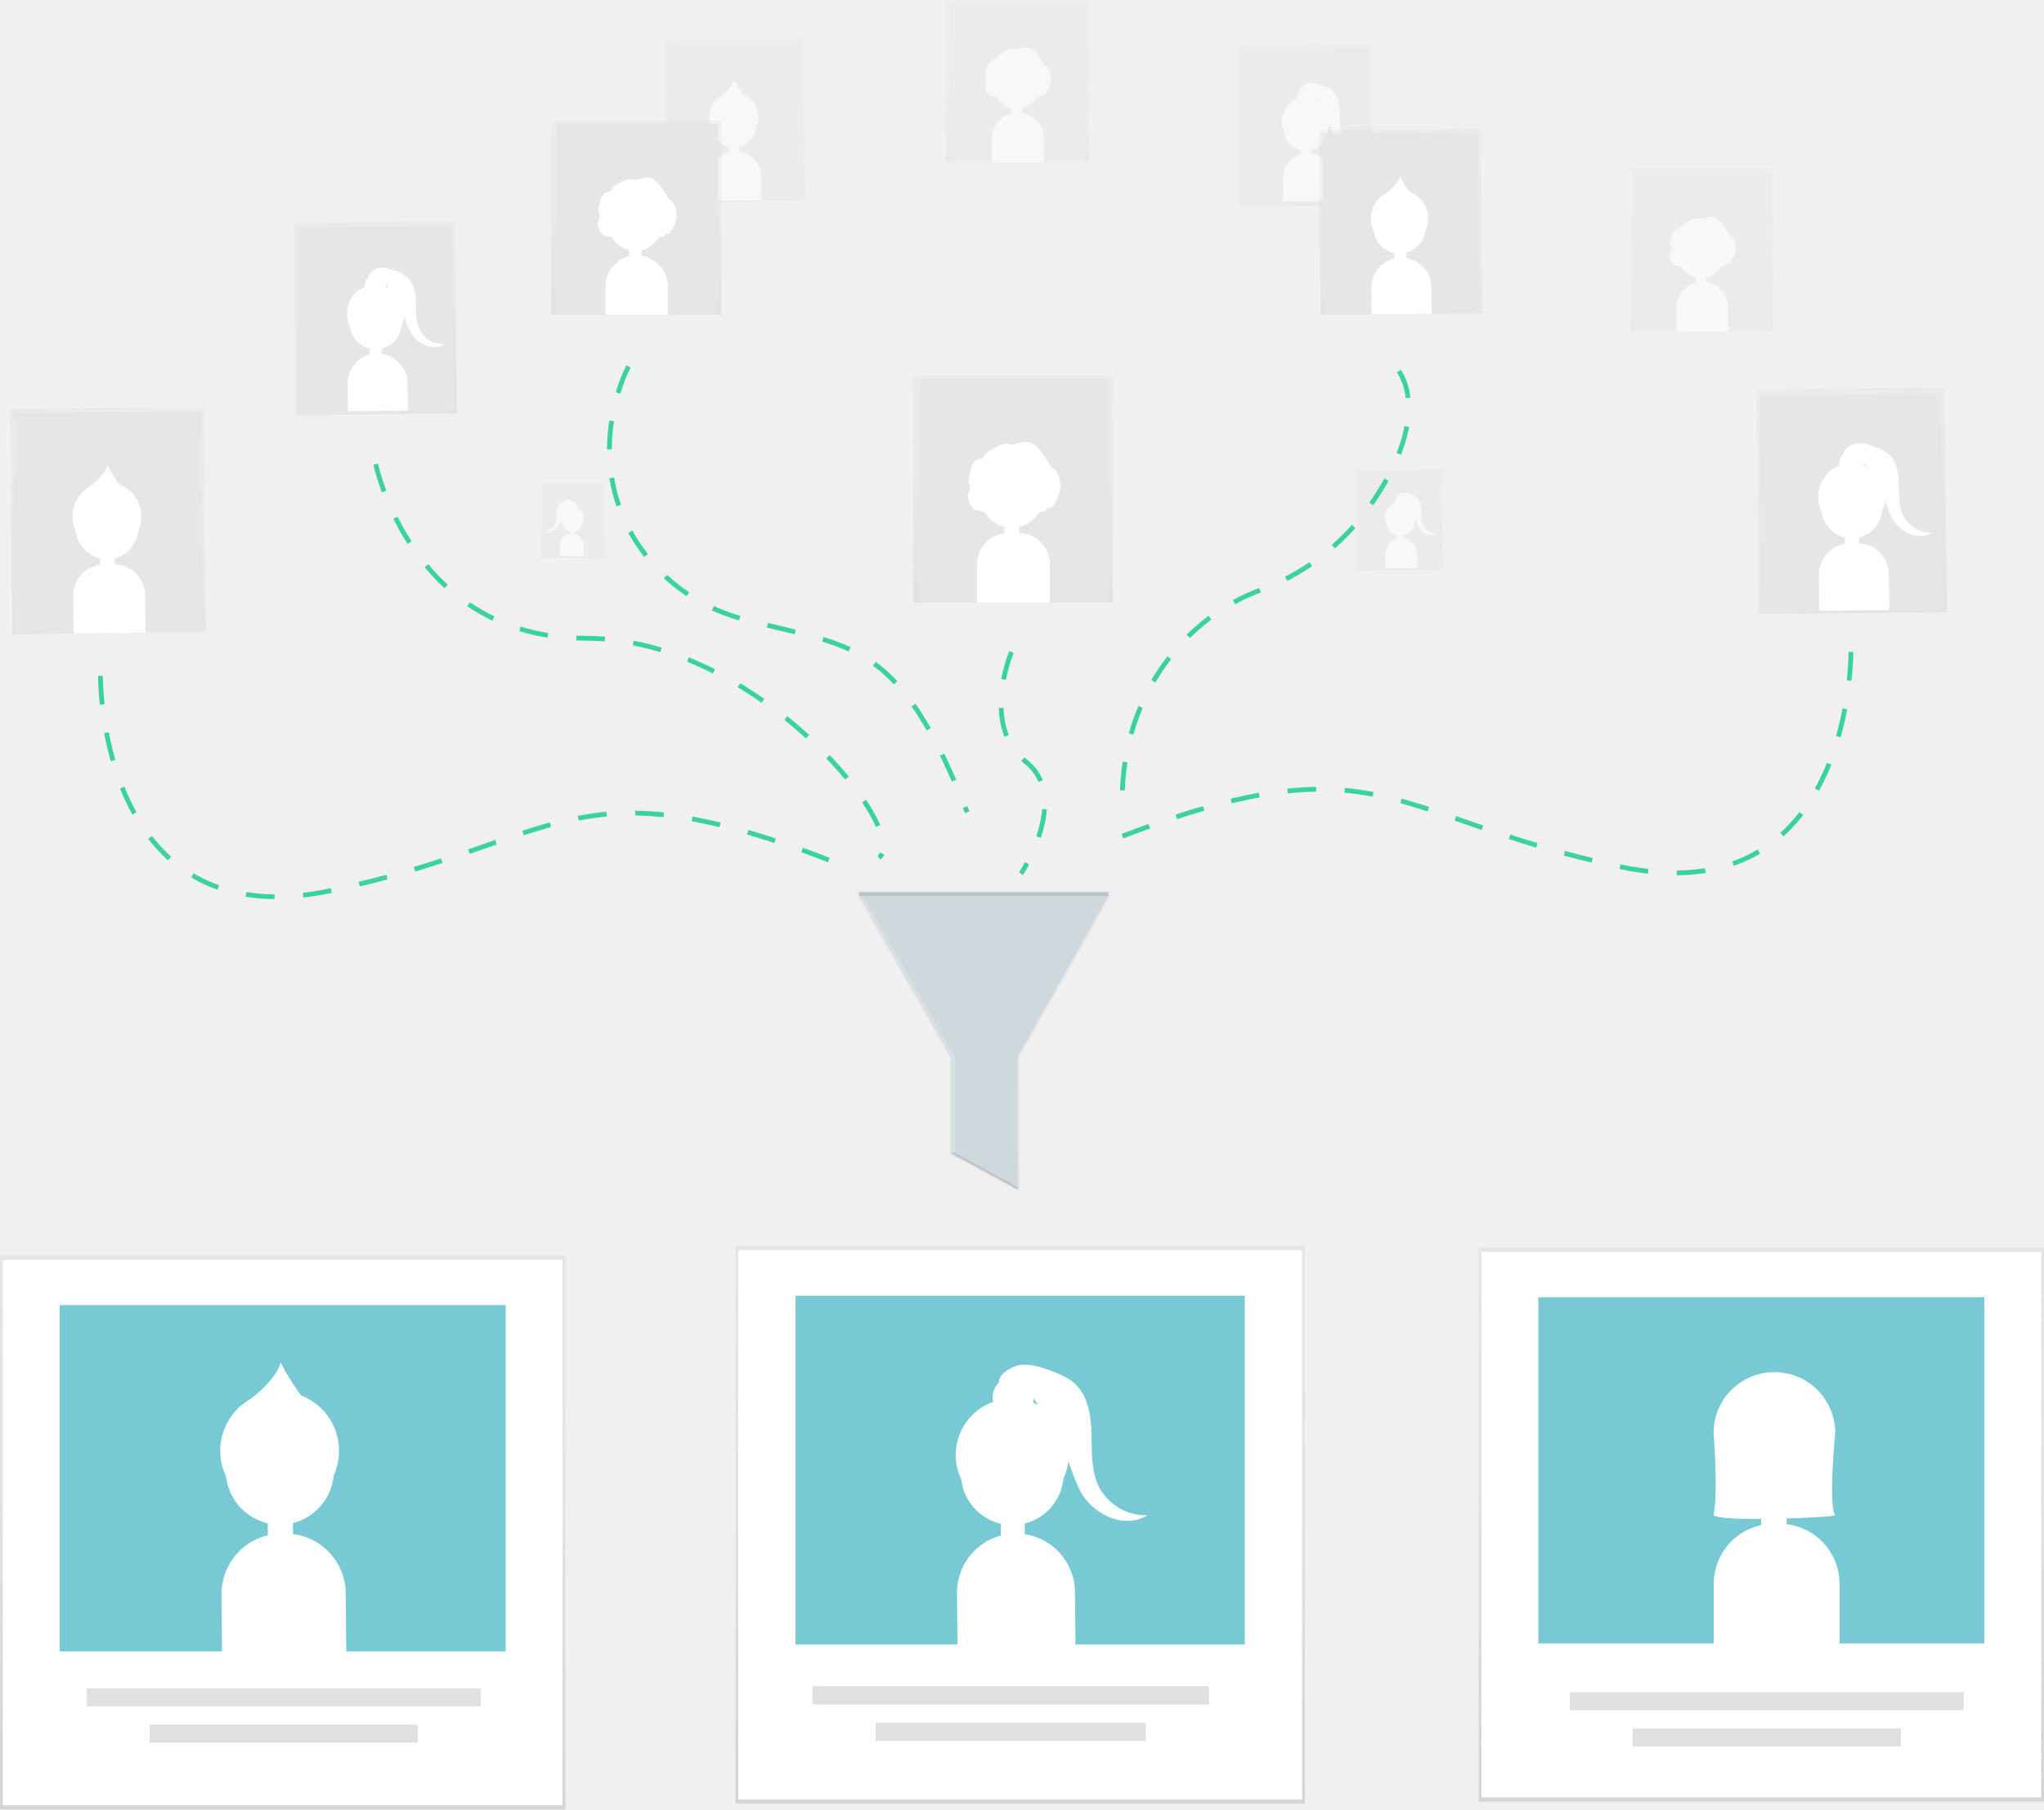
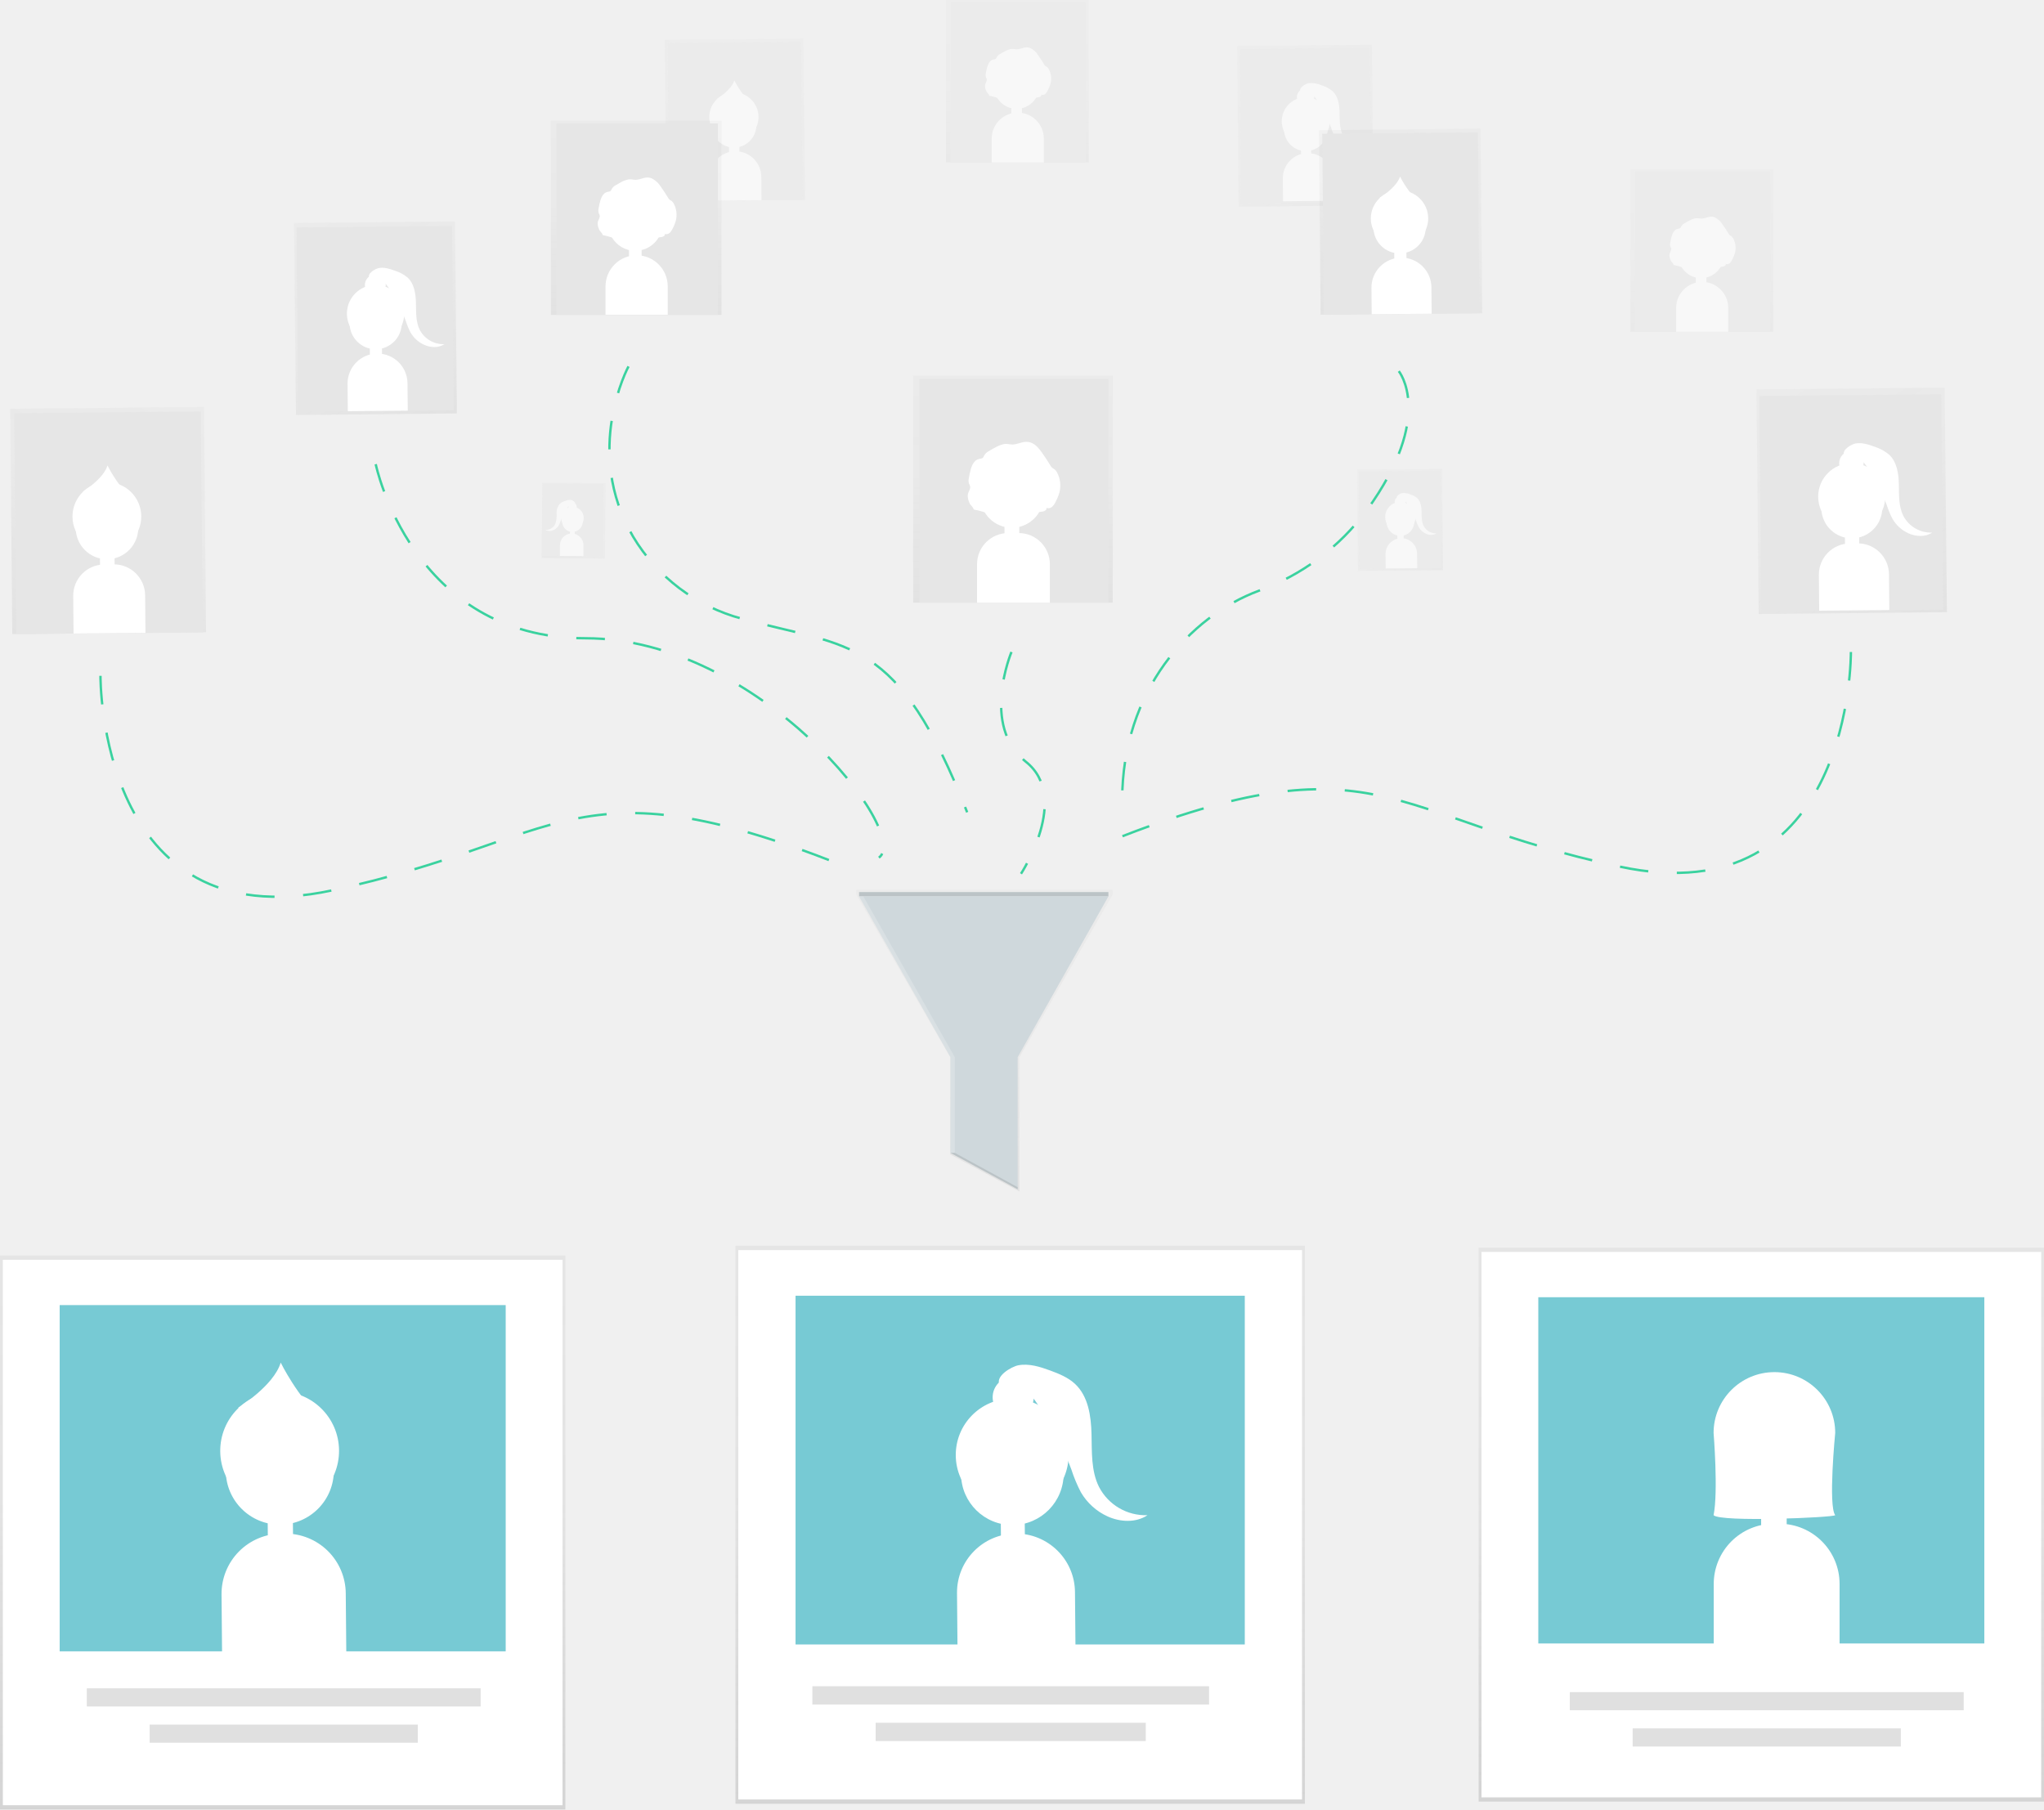
<svg xmlns="http://www.w3.org/2000/svg" xmlns:xlink="http://www.w3.org/1999/xlink" id="d5eeb229-0560-4c73-9e9e-2e1785b57a7c" data-name="Layer 1" width="857.1" height="758.83" viewBox="0 0 857.1 758.83">
  <defs>
    <linearGradient id="647fab05-0b83-421f-b355-94d847994b9c" x1="728.85" y1="502.58" x2="728.85" y2="461.76" gradientTransform="matrix(0.53, -0.85, -0.85, -0.53, 438.3, 1162.14)" gradientUnits="userSpaceOnUse">
      <stop offset="0" stop-color="gray" stop-opacity="0.25" />
      <stop offset="0.54" stop-color="gray" stop-opacity="0.12" />
      <stop offset="1" stop-color="gray" stop-opacity="0.1" />
    </linearGradient>
    <linearGradient id="18266add-5a65-4fc6-a971-26e04d71af92" x1="715.36" y1="501.1" x2="715.36" y2="446.22" gradientTransform="translate(-99.07 262.06) rotate(-31.73)" xlink:href="#647fab05-0b83-421f-b355-94d847994b9c" />
    <linearGradient id="e9e2bb7b-c06b-4014-868f-351e0ca8ebab" x1="769.97" y1="356.2" x2="769.97" y2="269.16" gradientTransform="matrix(0.85, -0.53, 0.53, 0.85, -100.56, 262.41)" xlink:href="#647fab05-0b83-421f-b355-94d847994b9c" />
    <linearGradient id="3ed37a80-7f43-4a53-a0d5-c403389957fa" x1="411.46" y1="100.6" x2="411.46" y2="15.23" gradientTransform="translate(126.45 -98.14) rotate(23.79)" xlink:href="#647fab05-0b83-421f-b355-94d847994b9c" />
    <linearGradient id="80107904-00d9-4877-be8e-08caa3579ade" x1="118.53" y1="758.83" x2="118.53" y2="526.53" gradientTransform="matrix(1, 0, 0, 1, 0, 0)" xlink:href="#647fab05-0b83-421f-b355-94d847994b9c" />
    <linearGradient id="fb7bcafe-566b-4c20-ac54-38b064d3115f" x1="424.76" y1="252.76" x2="424.76" y2="157.57" gradientTransform="matrix(1, 0, 0, 1, 0, 0)" xlink:href="#647fab05-0b83-421f-b355-94d847994b9c" />
    <linearGradient id="8b625892-25db-4160-b55f-486d77087b7d" x1="266.79" y1="132.04" x2="266.79" y2="50.65" gradientTransform="matrix(1, 0, 0, 1, 0, 0)" xlink:href="#647fab05-0b83-421f-b355-94d847994b9c" />
    <linearGradient id="920aecfa-54b5-4c2b-93ff-a4455a83035f" x1="879.08" y1="629.37" x2="879.08" y2="507.77" gradientTransform="translate(-99.12 260.36) rotate(-31.73)" xlink:href="#647fab05-0b83-421f-b355-94d847994b9c" />
    <linearGradient id="ff0a9a5e-e45c-4b07-b4cc-7733561d3616" x1="396.83" y1="225.01" x2="396.83" y2="121.04" gradientTransform="matrix(0.85, -0.53, 0.53, 0.85, -99.84, 265.92)" xlink:href="#647fab05-0b83-421f-b355-94d847994b9c" />
    <linearGradient id="b894e33b-ac47-4a44-9333-a9aaaa82bb12" x1="236.43" y1="375.71" x2="236.43" y2="256.45" gradientTransform="translate(127.97 -95.73) rotate(23.79)" xlink:href="#647fab05-0b83-421f-b355-94d847994b9c" />
    <linearGradient id="421a0547-9346-4a1e-9997-f26fe9047b8e" x1="685.12" y1="40.19" x2="685.12" y2="-61.78" gradientTransform="matrix(0.89, 0.39, -0.39, 0.88, 143.07, -91.73)" xlink:href="#647fab05-0b83-421f-b355-94d847994b9c" />
    <linearGradient id="06731b5d-dbed-4868-bd06-0f960387a52e" x1="412.8" y1="499.65" x2="412.8" y2="373.23" gradientTransform="matrix(1, 0, 0, 1, 0, 0)" xlink:href="#647fab05-0b83-421f-b355-94d847994b9c" />
    <linearGradient id="19cac155-7edc-4646-8110-3a5404b3794a" x1="738.57" y1="755.54" x2="738.57" y2="523.23" gradientTransform="matrix(1, 0, 0, 1, 0, 0)" xlink:href="#647fab05-0b83-421f-b355-94d847994b9c" />
    <linearGradient id="5c907026-92e9-4e9f-a9ea-601c30aeeb56" x1="427.78" y1="756.43" x2="427.78" y2="522.45" gradientTransform="matrix(1, 0, 0, 1, 0, 0)" xlink:href="#647fab05-0b83-421f-b355-94d847994b9c" />
    <linearGradient id="7e326c48-2616-48c7-85a2-bec6e526d5c1" x1="426.61" y1="68.13" x2="426.61" y2="0" gradientTransform="matrix(1, 0, 0, 1, 0, 0)" xlink:href="#647fab05-0b83-421f-b355-94d847994b9c" />
    <linearGradient id="809fb2c4-55c1-495a-9238-84749dfd9959" x1="713.61" y1="139.13" x2="713.61" y2="71" gradientTransform="matrix(1, 0, 0, 1, 0, 0)" xlink:href="#647fab05-0b83-421f-b355-94d847994b9c" />
  </defs>
  <g opacity="0.5">
    <g opacity="0.5">
      <rect x="395.77" y="275.4" width="31.61" height="26.49" transform="matrix(0.01, -1, 1, 0.01, -52.21, 627.02)" fill="url(#647fab05-0b83-421f-b355-94d847994b9c)" />
    </g>
    <rect x="398.74" y="273.47" width="25.6" height="30.32" transform="translate(649.01 510.37) rotate(-179.48)" fill="#e6e6e6" />
    <circle cx="411.47" cy="287.77" r="4.72" transform="translate(-51.44 626.06) rotate(-89.48)" fill="#fff" />
    <circle cx="411.46" cy="289.35" r="4.29" transform="translate(-53.02 627.6) rotate(-89.48)" fill="#fff" />
    <rect x="410.42" y="291.92" width="2" height="3.43" transform="translate(648.74 520.38) rotate(-179.48)" fill="#fff" />
    <path d="M406.22,294.35h9.87a0,0,0,0,1,0,0v4.51a4.93,4.93,0,0,1-4.93,4.93h0a4.93,4.93,0,0,1-4.93-4.93v-4.51A0,0,0,0,1,406.22,294.35Z" transform="translate(648.16 531.24) rotate(-179.48)" fill="#fff" />
    <circle cx="411.52" cy="283.05" r="1.72" transform="translate(-46.68 621.42) rotate(-89.48)" fill="#fff" />
    <path d="M411,280.26a5.13,5.13,0,0,0-2.69.44,6,6,0,0,0-2.08,1.12,5.78,5.78,0,0,0-1.37,4.18,10.38,10.38,0,0,1-.63,4.43,4.39,4.39,0,0,1-4.06,2.37,3.5,3.5,0,0,0,3.33.11,5,5,0,0,0,2.25-2,12.3,12.3,0,0,0,.8-1.92,24.87,24.87,0,0,1,2.88-5.53,3.55,3.55,0,0,1,.64-.75,2.42,2.42,0,0,1,1.23-.49c.37,0,1,.12,1.22-.24C413,281.19,411.49,280.37,411,280.26Z" transform="translate(-171.45 -70.58)" fill="#fff" />
  </g>
  <g opacity="0.5">
    <g opacity="0.5">
      <rect x="740.67" y="267.4" width="35.62" height="42.5" transform="translate(-174.01 -63.75) rotate(-0.52)" fill="url(#18266add-5a65-4fc6-a971-26e04d71af92)" />
    </g>
    <rect x="741.32" y="268.24" width="34.43" height="40.77" transform="translate(-174.01 -63.75) rotate(-0.52)" fill="#e6e6e6" />
    <circle cx="758.62" cy="287.47" r="6.35" transform="translate(-174 -63.75) rotate(-0.52)" fill="#fff" />
    <circle cx="758.64" cy="289.59" r="5.77" transform="translate(-174.02 -63.75) rotate(-0.52)" fill="#fff" />
    <rect x="757.34" y="293.05" width="2.69" height="4.62" transform="translate(-174.07 -63.75) rotate(-0.52)" fill="#fff" />
    <path d="M759,296.32h0a6.64,6.64,0,0,1,6.64,6.64V309a0,0,0,0,1,0,0H752.41a0,0,0,0,1,0,0V303a6.64,6.64,0,0,1,6.64-6.64Z" transform="translate(-174.14 -63.75) rotate(-0.52)" fill="#fff" />
    <circle cx="758.56" cy="281.13" r="2.31" transform="translate(-173.95 -63.75) rotate(-0.52)" fill="#fff" />
    <path d="M759.31,277.37a6.9,6.9,0,0,1,3.61.59,8,8,0,0,1,2.79,1.51c1.48,1.38,1.79,3.59,1.84,5.61s-.06,4.15.84,6a5.9,5.9,0,0,0,5.45,3.18,4.71,4.71,0,0,1-4.47.14,6.67,6.67,0,0,1-3-2.73,16.54,16.54,0,0,1-1.08-2.58,33.45,33.45,0,0,0-3.87-7.44,4.77,4.77,0,0,0-.86-1,3.25,3.25,0,0,0-1.65-.66c-.49-.07-1.33.16-1.64-.32C756.61,278.61,758.59,277.51,759.31,277.37Z" transform="translate(-171.45 -70.58)" fill="#fff" />
  </g>
  <g opacity="0.5">
    <g opacity="0.5">
      <rect x="690.52" y="89.66" width="56.49" height="67.4" transform="translate(-172.53 -64.12) rotate(-0.52)" fill="url(#e9e2bb7b-c06b-4014-868f-351e0ca8ebab)" />
    </g>
    <rect x="691.55" y="91" width="54.6" height="64.66" transform="translate(-172.53 -64.12) rotate(-0.52)" fill="#e6e6e6" />
    <circle cx="718.98" cy="121.5" r="10.07" transform="translate(-172.51 -64.12) rotate(-0.52)" fill="#fff" />
    <circle cx="719.01" cy="124.85" r="9.15" transform="translate(-172.54 -64.12) rotate(-0.52)" fill="#fff" />
    <rect x="716.96" y="130.34" width="4.27" height="7.32" transform="translate(-172.62 -64.12) rotate(-0.52)" fill="#fff" />
    <path d="M719.66,135.53h0A10.52,10.52,0,0,1,730.18,146v9.61a0,0,0,0,1,0,0h-21a0,0,0,0,1,0,0V146A10.52,10.52,0,0,1,719.66,135.53Z" transform="matrix(1, -0.01, 0.01, 1, -172.73, -64.11)" fill="#fff" />
    <circle cx="718.89" cy="111.43" r="3.66" transform="translate(-172.42 -64.12) rotate(-0.52)" fill="#fff" />
    <path d="M720.09,105.48a10.94,10.94,0,0,1,5.73.94,12.73,12.73,0,0,1,4.43,2.4c2.34,2.2,2.84,5.69,2.92,8.9s-.1,6.58,1.33,9.45a9.36,9.36,0,0,0,8.65,5,7.47,7.47,0,0,1-7.09.22,10.59,10.59,0,0,1-4.8-4.33,26.23,26.23,0,0,1-1.71-4.08,53,53,0,0,0-6.14-11.8,7.56,7.56,0,0,0-1.36-1.6,5.16,5.16,0,0,0-2.62-1c-.78-.11-2.12.26-2.61-.51C715.8,107.45,718.94,105.7,720.09,105.48Z" transform="translate(-171.45 -70.58)" fill="#fff" />
  </g>
  <g opacity="0.5">
    <g opacity="0.5">
      <rect x="450.51" y="87" width="58.16" height="67.65" transform="translate(-172.53 -66.2) rotate(-0.52)" fill="url(#3ed37a80-7f43-4a53-a0d5-c403389957fa)" />
    </g>
    <rect x="451.69" y="88.33" width="56" height="66.32" transform="translate(-172.54 -66.2) rotate(-0.52)" fill="#e6e6e6" />
    <circle cx="479.2" cy="119.62" r="10.32" transform="translate(-172.52 -66.2) rotate(-0.52)" fill="#fff" />
    <circle cx="479.23" cy="123.06" r="9.38" transform="translate(-172.55 -66.2) rotate(-0.52)" fill="#fff" />
    <rect x="477.13" y="128.69" width="4.38" height="7.51" transform="translate(-172.64 -66.2) rotate(-0.52)" fill="#fff" />
    <path d="M479.9,134h0a10.79,10.79,0,0,1,10.79,10.79v9.85a0,0,0,0,1,0,0H469.11a0,0,0,0,1,0,0V144.8A10.79,10.79,0,0,1,479.9,134Z" transform="translate(-172.75 -66.2) rotate(-0.52)" fill="#fff" />
    <path d="M471.94,112.18s6.22-3.81,7.44-7.89a37.68,37.68,0,0,0,7.29,9.94Z" transform="translate(-171.45 -70.58)" fill="#fff" />
  </g>
  <rect y="526.53" width="237.07" height="232.3" fill="url(#80107904-00d9-4877-be8e-08caa3579ade)" />
  <rect x="1.19" y="528.31" width="234.69" height="228.73" fill="#fff" />
  <rect x="25.02" y="547.31" width="187.03" height="145.2" fill="#77cad4" />
  <rect x="36.4" y="708.02" width="165.15" height="7.61" fill="#e0e0e0" />
  <rect x="62.75" y="723.23" width="112.45" height="7.61" fill="#e0e0e0" />
  <g opacity="0.5">
    <rect x="382.92" y="157.57" width="83.67" height="95.18" fill="url(#fb7bcafe-566b-4c20-ac54-38b064d3115f)" />
  </g>
  <rect x="385.57" y="158.9" width="79.25" height="93.86" fill="#e6e6e6" />
  <circle cx="424.31" cy="203.17" r="14.61" fill="#fff" />
  <circle cx="424.31" cy="208.04" r="13.28" fill="#fff" />
  <rect x="421.21" y="216.01" width="6.2" height="10.63" fill="#fff" />
  <path d="M422.78,223.54h4.38a13.08,13.08,0,0,1,13.08,13.08v16.14a0,0,0,0,1,0,0H409.7a0,0,0,0,1,0,0V236.62a13.08,13.08,0,0,1,13.08-13.08Z" fill="#fff" />
  <path d="M588.9,258.17q-1.41.74-2.76,1.57a4.79,4.79,0,0,0-2,1.83,3.48,3.48,0,0,1-.46.89c-.42.46-1.12.45-1.72.59-2,.46-3,2.61-3.49,4.55a32.41,32.41,0,0,0-.76,3.5,4.38,4.38,0,0,0,.07,2.31c.13.32.32.6.42.93.36,1.2-.66,2.34-.91,3.56a6,6,0,0,0,.55,3.25,3.89,3.89,0,0,0,.43.92,6.24,6.24,0,0,0,.54.61,5.17,5.17,0,0,1,1,1.59A34.22,34.22,0,0,1,586,286c3.25,1.27,6.47,3.06,10,2.9a9.16,9.16,0,0,0,2.77-.57c1.74-.65,3.26-1.83,5-2.4a43.84,43.84,0,0,1,5-.84c.79-.16,1.77-.76,1.47-1.51a2.33,2.33,0,0,0,2.38-.47,6.36,6.36,0,0,0,1.47-2.08,19.25,19.25,0,0,0,1.65-4.12,11.66,11.66,0,0,0-1.05-8.22,3.68,3.68,0,0,0-1-1.28c-.32-.23-.7-.37-1-.62a3.7,3.7,0,0,1-.77-1q-1.66-2.73-3.51-5.33c-1.22-1.72-2.61-3.48-4.58-4.23-2.92-1.11-5.05.66-7.83.77-1.24,0-2.28-.45-3.59-.19A13.08,13.08,0,0,0,588.9,258.17Z" transform="translate(-171.45 -70.58)" fill="#fff" />
  <g opacity="0.5">
    <rect x="231.01" y="50.65" width="71.54" height="81.39" fill="url(#8b625892-25db-4160-b55f-486d77087b7d)" />
  </g>
  <rect x="233.28" y="51.79" width="67.76" height="80.25" fill="#e6e6e6" />
  <circle cx="266.4" cy="89.64" r="12.49" fill="#fff" />
  <circle cx="266.4" cy="93.81" r="11.36" fill="#fff" />
  <rect x="263.75" y="100.62" width="5.3" height="9.08" fill="#fff" />
  <path d="M267,107.05h0A13.06,13.06,0,0,1,280,120.11V132a0,0,0,0,1,0,0H253.91a0,0,0,0,1,0,0V120.11A13.06,13.06,0,0,1,267,107.05Z" fill="#fff" />
  <path d="M432,146.9q-1.2.63-2.36,1.35a4.1,4.1,0,0,0-1.67,1.56,3,3,0,0,1-.39.76c-.36.39-1,.38-1.47.5-1.67.39-2.53,2.23-3,3.89a27.71,27.71,0,0,0-.65,3,3.74,3.74,0,0,0,.06,2c.11.27.27.52.36.79.31,1-.56,2-.78,3a5.16,5.16,0,0,0,.47,2.78,3.33,3.33,0,0,0,.37.79,5.33,5.33,0,0,0,.46.52,4.42,4.42,0,0,1,.85,1.36,29.26,29.26,0,0,1,5.28,1.5c2.78,1.08,5.53,2.62,8.51,2.48a7.83,7.83,0,0,0,2.37-.49c1.49-.56,2.79-1.56,4.3-2a37.49,37.49,0,0,1,4.25-.72c.68-.13,1.51-.65,1.26-1.29a2,2,0,0,0,2-.4,5.44,5.44,0,0,0,1.25-1.78,16.46,16.46,0,0,0,1.41-3.52,10,10,0,0,0-.9-7,3.14,3.14,0,0,0-.87-1.1c-.27-.2-.6-.32-.86-.53a3.17,3.17,0,0,1-.66-.85q-1.42-2.33-3-4.55a9.28,9.28,0,0,0-3.92-3.61c-2.5-1-4.32.57-6.69.66-1.06,0-1.95-.39-3.07-.16A11.18,11.18,0,0,0,432,146.9Z" transform="translate(-171.45 -70.58)" fill="#fff" />
  <g opacity="0.5">
    <rect x="908.12" y="234.47" width="78.92" height="94.17" transform="matrix(1, -0.01, 0.01, 1, -173.94, -62.06)" fill="url(#920aecfa-54b5-4c2b-93ff-a4455a83035f)" />
  </g>
  <rect x="909.56" y="236.34" width="76.28" height="90.34" transform="translate(-173.94 -62.05) rotate(-0.52)" fill="#e6e6e6" />
  <circle cx="947.89" cy="278.95" r="14.06" transform="translate(-173.92 -62.05) rotate(-0.52)" fill="#fff" />
  <circle cx="947.93" cy="283.64" r="12.78" transform="translate(-173.96 -62.05) rotate(-0.52)" fill="#fff" />
  <rect x="945.06" y="291.31" width="5.97" height="10.23" transform="translate(-174.08 -62.05) rotate(-0.52)" fill="#fff" />
  <path d="M947.21,298.55h3.24a13.08,13.08,0,0,1,13.08,13.08v15a0,0,0,0,1,0,0h-29.4a0,0,0,0,1,0,0v-15a13.08,13.08,0,0,1,13.08-13.08Z" transform="translate(-174.22 -62.04) rotate(-0.52)" fill="#fff" />
  <circle cx="947.76" cy="264.89" r="5.11" transform="translate(-173.79 -62.05) rotate(-0.52)" fill="#fff" />
  <path d="M949.43,256.58c2.69-.51,5.44.36,8,1.31a17.79,17.79,0,0,1,6.18,3.35c3.27,3.07,4,8,4.08,12.44s-.14,9.19,1.86,13.2a13.08,13.08,0,0,0,12.09,7.05c-2.87,1.92-6.76,1.73-9.91.31a14.79,14.79,0,0,1-6.7-6.06,36.65,36.65,0,0,1-2.39-5.71A74.11,74.11,0,0,0,954.07,266a10.57,10.57,0,0,0-1.9-2.23,7.21,7.21,0,0,0-3.66-1.46c-1.09-.15-3,.36-3.64-.72C943.44,259.33,947.83,256.88,949.43,256.58Z" transform="translate(-171.45 -70.58)" fill="#fff" />
  <g opacity="0.5">
    <rect x="294.93" y="164.1" width="67.48" height="80.52" transform="matrix(1, -0.01, 0.01, 1, -173.27, -67.62)" fill="url(#ff0a9a5e-e45c-4b07-b4cc-7733561d3616)" />
  </g>
  <rect x="296.15" y="165.7" width="65.22" height="77.24" transform="translate(-173.27 -67.62) rotate(-0.52)" fill="#e6e6e6" />
  <circle cx="328.92" cy="202.13" r="12.02" transform="translate(-173.25 -67.62) rotate(-0.52)" fill="#fff" />
  <circle cx="328.96" cy="206.14" r="10.93" transform="translate(-173.29 -67.62) rotate(-0.52)" fill="#fff" />
  <rect x="326.51" y="212.69" width="5.1" height="8.74" transform="translate(-173.39 -67.62) rotate(-0.52)" fill="#fff" />
  <path d="M329.73,218.88h0a12.57,12.57,0,0,1,12.57,12.57v11.48a0,0,0,0,1,0,0H317.16a0,0,0,0,1,0,0V231.45a12.57,12.57,0,0,1,12.57-12.57Z" transform="translate(-173.51 -67.61) rotate(-0.52)" fill="#fff" />
  <circle cx="328.81" cy="190.11" r="4.37" transform="translate(-173.14 -67.62) rotate(-0.52)" fill="#fff" />
  <path d="M330.24,183c2.3-.44,4.65.31,6.85,1.12a15.21,15.21,0,0,1,5.29,2.86c2.8,2.62,3.4,6.8,3.49,10.64s-.12,7.86,1.59,11.29a11.18,11.18,0,0,0,10.33,6c-2.45,1.64-5.78,1.48-8.47.27a12.65,12.65,0,0,1-5.73-5.18,31.33,31.33,0,0,1-2-4.88,63.36,63.36,0,0,0-7.34-14.1,9,9,0,0,0-1.62-1.91,6.16,6.16,0,0,0-3.13-1.25c-.93-.13-2.53.31-3.11-.62C325.12,185.35,328.88,183.26,330.24,183Z" transform="translate(-171.45 -70.58)" fill="#fff" />
  <g opacity="0.5">
    <rect x="176.19" y="241.61" width="81.25" height="94.51" transform="translate(-174.08 -68.59) rotate(-0.52)" fill="url(#b894e33b-ac47-4a44-9333-a9aaaa82bb12)" />
  </g>
  <rect x="177.85" y="243.47" width="78.23" height="92.65" transform="translate(-174.09 -68.59) rotate(-0.52)" fill="#e6e6e6" />
  <circle cx="216.28" cy="287.18" r="14.42" transform="translate(-174.06 -68.6) rotate(-0.52)" fill="#fff" />
  <circle cx="216.33" cy="291.98" r="13.11" transform="translate(-174.11 -68.6) rotate(-0.52)" fill="#fff" />
  <rect x="213.39" y="299.85" width="6.12" height="10.49" transform="translate(-174.23 -68.6) rotate(-0.52)" fill="#fff" />
  <path d="M215.26,307.27h4a13.08,13.08,0,0,1,13.08,13.08v15.76a0,0,0,0,1,0,0H202.18a0,0,0,0,1,0,0V320.36a13.08,13.08,0,0,1,13.08-13.08Z" transform="translate(-174.38 -68.59) rotate(-0.52)" fill="#fff" />
  <path d="M206.14,276.78s8.69-5.32,10.39-11c0,0,4,8.27,10.18,13.89Z" transform="translate(-171.45 -70.58)" fill="#fff" />
  <circle cx="288.75" cy="679" r="24.91" transform="translate(-177.64 -67.92) rotate(-0.52)" fill="#fff" />
  <circle cx="288.82" cy="687.3" r="22.65" transform="translate(-177.71 -67.92) rotate(-0.52)" fill="#fff" />
  <rect x="283.75" y="700.89" width="10.57" height="18.12" transform="translate(-177.92 -67.92) rotate(-0.52)" fill="#fff" />
  <path d="M289.63,713.71h1.59A25.25,25.25,0,0,1,316.47,739v24.58a0,0,0,0,1,0,0H264.38a0,0,0,0,1,0,0V739A25.25,25.25,0,0,1,289.63,713.71Z" transform="translate(-178.18 -67.9) rotate(-0.52)" fill="#fff" />
  <path d="M271.22,661s15-9.2,17.94-19c0,0,6.92,14.28,17.58,24Z" transform="translate(-171.45 -70.58)" fill="#fff" />
  <g opacity="0.5">
    <rect x="724.88" y="124.81" width="67.76" height="77.41" transform="translate(-172.91 -63.65) rotate(-0.52)" fill="url(#421a0547-9346-4a1e-9997-f26fe9047b8e)" />
  </g>
  <rect x="726.26" y="126.34" width="65.24" height="75.88" transform="translate(-172.92 -63.65) rotate(-0.52)" fill="#e6e6e6" />
  <ellipse cx="758.31" cy="162.14" rx="12.03" ry="11.81" transform="translate(-172.9 -63.65) rotate(-0.52)" fill="#fff" />
  <ellipse cx="758.35" cy="166.07" rx="10.93" ry="10.74" transform="translate(-172.93 -63.65) rotate(-0.52)" fill="#fff" />
  <rect x="755.9" y="172.52" width="5.1" height="8.59" transform="matrix(1, -0.01, 0.01, 1, -173.03, -63.65)" fill="#fff" />
  <path d="M759.12,178.6h0a12.57,12.57,0,0,1,12.57,12.57v11.05a0,0,0,0,1,0,0H746.54a0,0,0,0,1,0,0V191.17A12.57,12.57,0,0,1,759.12,178.6Z" transform="translate(-173.16 -63.65) rotate(-0.52)" fill="#fff" />
  <path d="M749.85,153.62s7.25-4.36,8.66-9A43.1,43.1,0,0,0,767,156Z" transform="translate(-171.45 -70.58)" fill="#fff" />
  <g opacity="0.5">
    <polygon points="359.03 373.23 359.03 375.05 398.47 443.43 398.47 484.15 427.44 499.65 427.44 498.74 427.44 443.43 466.58 375.05 466.58 373.23 359.03 373.23" fill="url(#06731b5d-dbed-4868-bd06-0f960387a52e)" />
  </g>
  <rect x="360.23" y="374.12" width="104.55" height="1.8" fill="#cfd8dc" />
  <rect x="360.23" y="374.12" width="104.55" height="1.8" opacity="0.1" />
  <polygon points="360.23 375.92 398.57 443.33 398.57 483.47 426.74 497.85 426.74 443.33 464.78 375.92 360.23 375.92" fill="#cfd8dc" />
  <polygon points="400.37 483.47 400.37 443.33 362.02 375.92 360.23 375.92 398.57 443.33 398.57 483.47 400.37 483.47" fill="#fff" opacity="0.2" />
  <polygon points="398.57 483.47 426.74 498.75 426.74 497.85 400.37 483.47 398.57 483.47" fill="#cfd8dc" />
  <polygon points="398.57 483.47 426.74 498.75 426.74 497.85 400.37 483.47 398.57 483.47" opacity="0.1" />
  <rect x="620.03" y="523.23" width="237.07" height="232.3" fill="url(#19cac155-7edc-4646-8110-3a5404b3794a)" />
  <rect x="621.23" y="525.02" width="234.69" height="228.73" fill="#fff" />
  <rect x="645.05" y="544.01" width="187.03" height="145.2" fill="#77cad4" />
  <rect x="658.27" y="709.61" width="165.15" height="7.61" fill="#e0e0e0" />
  <rect x="684.62" y="724.82" width="112.45" height="7.61" fill="#e0e0e0" />
  <rect x="308.39" y="522.45" width="238.78" height="233.98" fill="url(#5c907026-92e9-4e9f-a9ea-601c30aeeb56)" />
  <rect x="309.59" y="524.25" width="236.38" height="230.38" fill="#fff" />
  <rect x="333.59" y="543.38" width="188.38" height="146.25" fill="#77cad4" />
  <rect x="340.65" y="707.15" width="166.34" height="7.66" fill="#e0e0e0" />
  <rect x="367.18" y="722.47" width="113.27" height="7.66" fill="#e0e0e0" />
-   <path d="M213.58,354s-1,111,97,90,101-55,213-11" transform="translate(-171.45 -70.58)" fill="none" stroke="#3ad29f" stroke-miterlimit="10" stroke-width="2" stroke-dasharray="12" />
-   <path d="M947.58,344s1,111-97,90-101-55-213-11" transform="translate(-171.45 -70.58)" fill="none" stroke="#3ad29f" stroke-miterlimit="10" stroke-width="2" stroke-dasharray="12" />
-   <path d="M595.58,344s-13,31,6,46-2,47-2,47" transform="translate(-171.45 -70.58)" fill="none" stroke="#3ad29f" stroke-miterlimit="10" stroke-width="2" stroke-dasharray="12" />
-   <path d="M329,265.24s15,73,88,73,137,82,123,92" transform="translate(-171.45 -70.58)" fill="none" stroke="#3ad29f" stroke-miterlimit="10" stroke-width="2" stroke-dasharray="12" />
-   <path d="M435,224.24s-19.22,35.35,1.91,71.37a76,76,0,0,0,45.67,34.44c45.31,12.42,65.15,6.65,94.43,81.18" transform="translate(-171.45 -70.58)" fill="none" stroke="#3ad29f" stroke-miterlimit="10" stroke-width="2" stroke-dasharray="12" />
-   <path d="M758,226.24s15.35,18.69-13.37,58.24a97.73,97.73,0,0,1-45.32,33.84c-29,10.77-57.31,41.92-57.31,87.92" transform="translate(-171.45 -70.58)" fill="none" stroke="#3ad29f" stroke-miterlimit="10" stroke-width="2" stroke-dasharray="12" />
+   <path d="M213.58,354s-1,111,97,90,101-55,213-11" transform="translate(-171.45 -70.58)" fill="none" stroke="#3ad29f" stroke-miterlimit="10" strokeWidth="2" stroke-dasharray="12" />
+   <path d="M947.58,344s1,111-97,90-101-55-213-11" transform="translate(-171.45 -70.58)" fill="none" stroke="#3ad29f" stroke-miterlimit="10" strokeWidth="2" stroke-dasharray="12" />
+   <path d="M595.58,344s-13,31,6,46-2,47-2,47" transform="translate(-171.45 -70.58)" fill="none" stroke="#3ad29f" stroke-miterlimit="10" strokeWidth="2" stroke-dasharray="12" />
+   <path d="M329,265.24s15,73,88,73,137,82,123,92" transform="translate(-171.45 -70.58)" fill="none" stroke="#3ad29f" stroke-miterlimit="10" strokeWidth="2" stroke-dasharray="12" />
+   <path d="M435,224.24s-19.22,35.35,1.91,71.37a76,76,0,0,0,45.67,34.44c45.31,12.42,65.15,6.65,94.43,81.18" transform="translate(-171.45 -70.58)" fill="none" stroke="#3ad29f" stroke-miterlimit="10" strokeWidth="2" stroke-dasharray="12" />
+   <path d="M758,226.24s15.35,18.69-13.37,58.24a97.73,97.73,0,0,1-45.32,33.84c-29,10.77-57.31,41.92-57.31,87.92" transform="translate(-171.45 -70.58)" fill="none" stroke="#3ad29f" stroke-miterlimit="10" strokeWidth="2" stroke-dasharray="12" />
  <g opacity="0.5">
    <g opacity="0.5">
      <rect x="396.67" width="59.89" height="68.13" fill="url(#7e326c48-2616-48c7-85a2-bec6e526d5c1)" />
    </g>
    <rect x="398.57" y="0.95" width="56.72" height="67.18" fill="#e6e6e6" />
    <circle cx="426.29" cy="32.64" r="10.46" fill="#fff" />
    <circle cx="426.29" cy="36.13" r="9.51" fill="#fff" />
    <rect x="424.08" y="41.83" width="4.44" height="7.61" fill="#fff" />
    <path d="M426.77,47.22h0A10.93,10.93,0,0,1,437.7,58.15v10a0,0,0,0,1,0,0H415.84a0,0,0,0,1,0,0v-10A10.93,10.93,0,0,1,426.77,47.22Z" fill="#fff" />
    <path d="M592.84,92.07q-1,.53-2,1.13a3.43,3.43,0,0,0-1.4,1.31,2.49,2.49,0,0,1-.33.64c-.3.33-.8.32-1.23.42-1.4.33-2.12,1.87-2.5,3.25a23.2,23.2,0,0,0-.55,2.51,3.13,3.13,0,0,0,.05,1.65c.09.23.23.43.3.66.26.86-.47,1.67-.65,2.55a4.32,4.32,0,0,0,.39,2.33,2.78,2.78,0,0,0,.31.66,4.46,4.46,0,0,0,.39.43,3.7,3.7,0,0,1,.71,1.13,24.49,24.49,0,0,1,4.42,1.26c2.33.91,4.63,2.19,7.13,2.07a6.56,6.56,0,0,0,2-.41c1.25-.47,2.33-1.31,3.6-1.71a31.38,31.38,0,0,1,3.56-.6c.57-.11,1.27-.54,1.05-1.08a1.67,1.67,0,0,0,1.71-.33,4.55,4.55,0,0,0,1-1.49A13.78,13.78,0,0,0,612,105.5a8.34,8.34,0,0,0-.75-5.89,2.63,2.63,0,0,0-.73-.92c-.23-.17-.5-.27-.72-.45a2.65,2.65,0,0,1-.55-.72q-1.19-2-2.51-3.81a7.76,7.76,0,0,0-3.28-3c-2.09-.8-3.62.47-5.6.55a14.28,14.28,0,0,0-2.57-.14A9.36,9.36,0,0,0,592.84,92.07Z" transform="translate(-171.45 -70.58)" fill="#fff" />
  </g>
  <g opacity="0.5">
    <g opacity="0.5">
      <rect x="683.67" y="71" width="59.89" height="68.13" fill="url(#809fb2c4-55c1-495a-9238-84749dfd9959)" />
    </g>
    <rect x="685.57" y="71.95" width="56.72" height="67.18" fill="#e6e6e6" />
    <circle cx="713.29" cy="103.64" r="10.46" fill="#fff" />
    <circle cx="713.29" cy="107.13" r="9.51" fill="#fff" />
    <rect x="711.08" y="112.83" width="4.44" height="7.61" fill="#fff" />
    <path d="M713.77,118.22h0a10.93,10.93,0,0,1,10.93,10.93v10a0,0,0,0,1,0,0H702.84a0,0,0,0,1,0,0v-10a10.93,10.93,0,0,1,10.93-10.93Z" fill="#fff" />
    <path d="M879.84,163.07q-1,.53-2,1.13a3.43,3.43,0,0,0-1.4,1.31,2.49,2.49,0,0,1-.33.64c-.3.33-.8.32-1.23.42-1.4.33-2.12,1.87-2.5,3.25a23.2,23.2,0,0,0-.55,2.51,3.13,3.13,0,0,0,.05,1.65c.09.23.23.43.3.66.26.86-.47,1.67-.65,2.55a4.32,4.32,0,0,0,.39,2.33,2.78,2.78,0,0,0,.31.66,4.46,4.46,0,0,0,.39.43,3.7,3.7,0,0,1,.71,1.13,24.49,24.49,0,0,1,4.42,1.26c2.33.91,4.63,2.19,7.13,2.07a6.56,6.56,0,0,0,2-.41c1.25-.47,2.33-1.31,3.6-1.71a31.38,31.38,0,0,1,3.56-.6c.57-.11,1.27-.54,1.05-1.08a1.67,1.67,0,0,0,1.71-.33,4.55,4.55,0,0,0,1-1.49A13.78,13.78,0,0,0,899,176.5a8.34,8.34,0,0,0-.75-5.89,2.63,2.63,0,0,0-.73-.92c-.23-.17-.5-.27-.72-.45a2.65,2.65,0,0,1-.55-.72q-1.19-2-2.51-3.81a7.76,7.76,0,0,0-3.28-3c-2.09-.8-3.62.47-5.6.55a14.28,14.28,0,0,0-2.57-.14A9.36,9.36,0,0,0,879.84,163.07Z" transform="translate(-171.45 -70.58)" fill="#fff" />
  </g>
  <circle cx="595.82" cy="680.79" r="23.66" transform="translate(-177.54 -65.2) rotate(-0.52)" fill="#fff" />
  <circle cx="595.89" cy="688.68" r="21.51" transform="translate(-177.62 -65.2) rotate(-0.52)" fill="#fff" />
  <rect x="591.06" y="701.58" width="10.04" height="17.21" transform="translate(-177.81 -65.2) rotate(-0.52)" fill="#fff" />
  <path d="M597.4,713.76h0a24.74,24.74,0,0,1,24.74,24.74v22.58a0,0,0,0,1,0,0H572.67a0,0,0,0,1,0,0V738.5A24.74,24.74,0,0,1,597.4,713.76Z" transform="translate(-178.05 -65.18) rotate(-0.52)" fill="#fff" />
  <circle cx="595.6" cy="657.13" r="8.6" transform="matrix(1, -0.01, 0.01, 1, -177.33, -65.2)" fill="#fff" />
  <path d="M598.41,643.14c4.53-.86,9.15.61,13.47,2.2,3.73,1.38,7.51,2.92,10.4,5.64,5.5,5.16,6.68,13.39,6.87,20.93s-.23,15.46,3.14,22.22A22,22,0,0,0,652.62,706c-4.83,3.23-11.38,2.91-16.68.53a24.88,24.88,0,0,1-11.27-10.19,61.66,61.66,0,0,1-4-9.6A124.69,124.69,0,0,0,606.22,659a17.78,17.78,0,0,0-3.2-3.76,12.13,12.13,0,0,0-6.16-2.46c-1.84-.25-5,.61-6.12-1.21C588.34,647.77,595.73,643.65,598.41,643.14Z" transform="translate(-171.45 -70.58)" fill="#fff" />
  <circle cx="743.84" cy="612.28" r="22.94" fill="#fff" />
  <rect x="738.49" y="626.05" width="10.71" height="18.35" fill="#fff" />
  <path d="M743.86,639h2.27a25.25,25.25,0,0,1,25.25,25.25v25.22a0,0,0,0,1,0,0H718.61a0,0,0,0,1,0,0V664.3A25.25,25.25,0,0,1,743.86,639Z" fill="#fff" />
  <path d="M941,706c-1,1-48,3-51,0,2-10,0-34.5,0-34.5a25.5,25.5,0,0,1,25.5-25.5h0A25.5,25.5,0,0,1,941,671.5S938,702,941,706Z" transform="translate(-171.45 -70.58)" fill="#fff" />
</svg>
